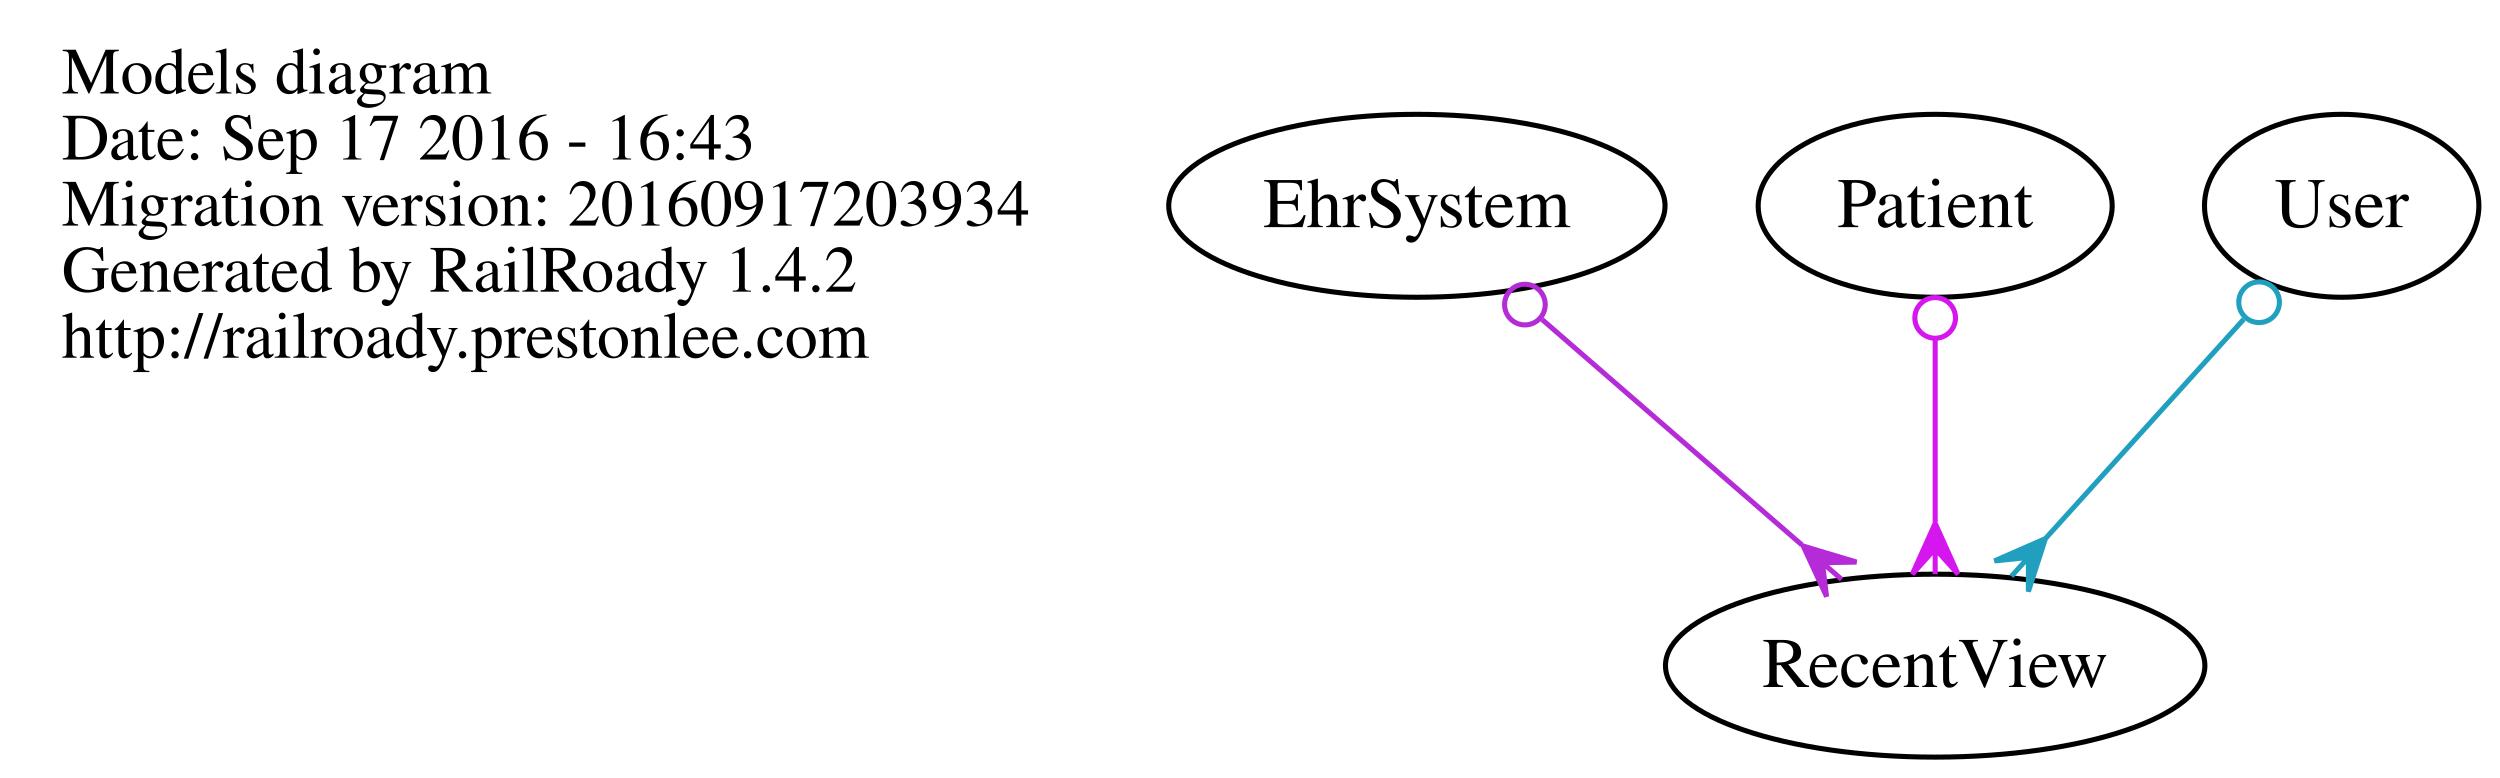
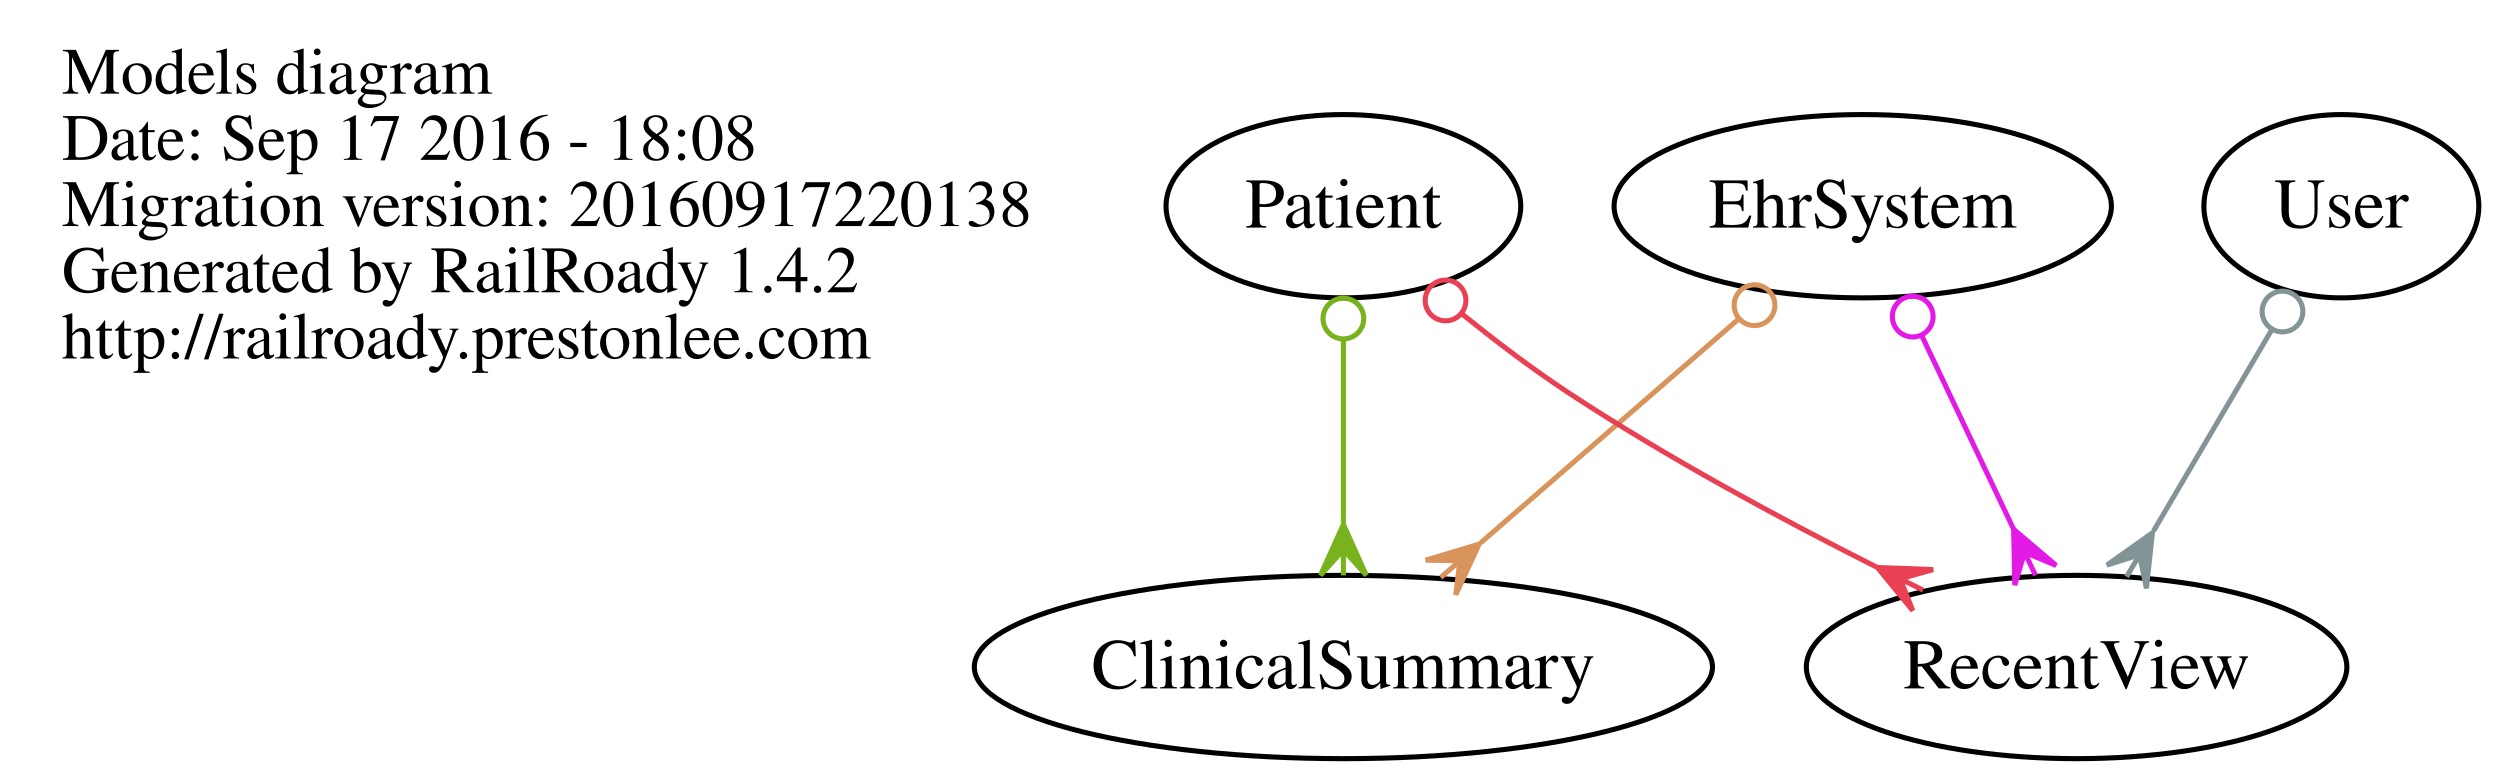
- <svg xmlns="http://www.w3.org/2000/svg" width="492pt" height="153pt" viewBox="0.00 0.00 491.69 153.00">
+ <svg xmlns="http://www.w3.org/2000/svg" width="491pt" height="153pt" viewBox="0.00 0.00 490.69 153.00">
  <g id="graph0" class="graph" transform="scale(1 1) rotate(0) translate(4 149)">
-     <polygon fill="none" stroke="none" points="-4,4 -4,-149 487.688,-149 487.688,4 -4,4" />
+     <polygon fill="none" stroke="none" points="-4,4 -4,-149 486.688,-149 486.688,4 -4,4" />
    <g id="node1" class="node">
      <text text-anchor="start" x="8" y="-130.6" font-family="Times,serif" font-size="13.00">Models diagram</text>
-       <text text-anchor="start" x="8" y="-117.6" font-family="Times,serif" font-size="13.00">Date: Sep 17 2016 - 16:43</text>
-       <text text-anchor="start" x="8" y="-104.6" font-family="Times,serif" font-size="13.00">Migration version: 20160917203934</text>
+       <text text-anchor="start" x="8" y="-117.6" font-family="Times,serif" font-size="13.00">Date: Sep 17 2016 - 18:08</text>
+       <text text-anchor="start" x="8" y="-104.6" font-family="Times,serif" font-size="13.00">Migration version: 20160917220138</text>
      <text text-anchor="start" x="8" y="-91.6" font-family="Times,serif" font-size="13.00">Generated by RailRoady 1.4.2</text>
      <text text-anchor="start" x="8" y="-78.6" font-family="Times,serif" font-size="13.00">http://railroady.prestonlee.com</text>
    </g>
    <g id="node2" class="node">
-       <ellipse fill="none" stroke="black" cx="274.688" cy="-108.5" rx="48.836" ry="18" />
-       <text text-anchor="middle" x="274.688" y="-104.3" font-family="Times,serif" font-size="14.00">EhrSystem</text>
+       <ellipse fill="none" stroke="black" cx="259.688" cy="-18" rx="72.489" ry="18" />
+       <text text-anchor="middle" x="259.688" y="-13.8" font-family="Times,serif" font-size="14.00">ClinicalSummary</text>
+     </g>
+     <g id="node3" class="node">
+       <ellipse fill="none" stroke="black" cx="361.688" cy="-108.5" rx="48.836" ry="18" />
+       <text text-anchor="middle" x="361.688" y="-104.3" font-family="Times,serif" font-size="14.00">EhrSystem</text>
+     </g>
+     <g id="edge2" class="edge">
+       <path fill="none" stroke="#d8945b" d="M337.151,-86.21C321.898,-72.976 302.277,-55.953 286.599,-42.35" />
+       <ellipse fill="none" stroke="#d8945b" cx="340.431" cy="-89.056" rx="4" ry="4" />
+       <polygon fill="#d8945b" stroke="#d8945b" points="286.357,-42.14 281.753,-32.187 282.581,-38.863 278.804,-35.586 278.804,-35.586 278.804,-35.586 282.581,-38.863 275.855,-38.985 286.357,-42.14 286.357,-42.14" />
+     </g>
+     <g id="node5" class="node">
+       <ellipse fill="none" stroke="black" cx="403.688" cy="-18" rx="53.077" ry="18" />
+       <text text-anchor="middle" x="403.688" y="-13.8" font-family="Times,serif" font-size="14.00">RecentView</text>
+     </g>
+     <g id="edge1" class="edge">
+       <path fill="none" stroke="#e31ae5" d="M373.308,-83.015C378.904,-71.224 385.618,-57.075 391.31,-45.082" />
+       <ellipse fill="none" stroke="#e31ae5" cx="371.501" cy="-86.823" rx="4" ry="4" />
+       <polygon fill="#e31ae5" stroke="#e31ae5" points="391.327,-45.046 399.68,-37.941 393.471,-40.528 395.615,-36.011 395.615,-36.011 395.615,-36.011 393.471,-40.528 391.549,-34.082 391.327,-45.046 391.327,-45.046" />
    </g>
    <g id="node4" class="node">
-       <ellipse fill="none" stroke="black" cx="376.688" cy="-18" rx="53.077" ry="18" />
-       <text text-anchor="middle" x="376.688" y="-13.8" font-family="Times,serif" font-size="14.00">RecentView</text>
+       <ellipse fill="none" stroke="black" cx="259.688" cy="-108.5" rx="34.837" ry="18" />
+       <text text-anchor="middle" x="259.688" y="-104.3" font-family="Times,serif" font-size="14.00">Patient</text>
    </g>
-     <g id="edge1" class="edge">
-       <path fill="none" stroke="#b52bd8" d="M299.308,-86.138C314.769,-72.724 334.692,-55.437 350.451,-41.764" />
-       <ellipse fill="none" stroke="#b52bd8" cx="295.945" cy="-89.056" rx="4" ry="4" />
-       <polygon fill="#b52bd8" stroke="#b52bd8" points="350.713,-41.537 361.215,-38.382 354.49,-38.26 358.266,-34.983 358.266,-34.983 358.266,-34.983 354.49,-38.26 355.317,-31.584 350.713,-41.537 350.713,-41.537" />
-     </g>
-     <g id="node3" class="node">
-       <ellipse fill="none" stroke="black" cx="376.688" cy="-108.5" rx="34.837" ry="18" />
-       <text text-anchor="middle" x="376.688" y="-104.3" font-family="Times,serif" font-size="14.00">Patient</text>
-     </g>
-     <g id="edge2" class="edge">
-       <path fill="none" stroke="#d616ee" d="M376.688,-82.189C376.688,-70.971 376.688,-57.752 376.688,-46.311" />
-       <ellipse fill="none" stroke="#d616ee" cx="376.688" cy="-86.436" rx="4" ry="4" />
-       <polygon fill="#d616ee" stroke="#d616ee" points="376.688,-46.011 381.188,-36.011 376.688,-41.011 376.688,-36.011 376.688,-36.011 376.688,-36.011 376.688,-41.011 372.188,-36.011 376.688,-46.011 376.688,-46.011" />
-     </g>
-     <g id="node5" class="node">
-       <ellipse fill="none" stroke="black" cx="456.688" cy="-108.5" rx="27" ry="18" />
-       <text text-anchor="middle" x="456.688" y="-104.3" font-family="Times,serif" font-size="14.00">User</text>
+     <g id="edge4" class="edge">
+       <path fill="none" stroke="#78b21c" d="M259.688,-82.189C259.688,-70.971 259.688,-57.752 259.688,-46.311" />
+       <ellipse fill="none" stroke="#78b21c" cx="259.688" cy="-86.436" rx="4" ry="4" />
+       <polygon fill="#78b21c" stroke="#78b21c" points="259.688,-46.011 264.188,-36.011 259.688,-41.011 259.688,-36.011 259.688,-36.011 259.688,-36.011 259.688,-41.011 255.188,-36.011 259.688,-46.011 259.688,-46.011" />
    </g>
    <g id="edge3" class="edge">
-       <path fill="none" stroke="#20a0be" d="M437.418,-86.182C425.679,-73.196 410.648,-56.569 398.477,-43.105" />
-       <ellipse fill="none" stroke="#20a0be" cx="440.434" cy="-89.52" rx="4" ry="4" />
-       <polygon fill="#20a0be" stroke="#20a0be" points="398.394,-43.013 395.026,-32.577 395.041,-39.303 391.688,-35.594 391.688,-35.594 391.688,-35.594 395.041,-39.303 388.35,-38.612 398.394,-43.013 398.394,-43.013" />
+       <path fill="none" stroke="#ea4054" d="M282.92,-87.384C289.449,-82.115 296.683,-76.621 303.688,-72 322.91,-59.32 345.491,-47.142 364.327,-37.663" />
+       <ellipse fill="none" stroke="#ea4054" cx="279.749" cy="-89.994" rx="4" ry="4" />
+       <polygon fill="#ea4054" stroke="#ea4054" points="364.561,-37.547 375.519,-37.132 369.04,-35.324 373.519,-33.101 373.519,-33.101 373.519,-33.101 369.04,-35.324 371.518,-29.07 364.561,-37.547 364.561,-37.547" />
+     </g>
+     <g id="node6" class="node">
+       <ellipse fill="none" stroke="black" cx="455.688" cy="-108.5" rx="27" ry="18" />
+       <text text-anchor="middle" x="455.688" y="-104.3" font-family="Times,serif" font-size="14.00">User</text>
+     </g>
+     <g id="edge5" class="edge">
+       <path fill="none" stroke="#839497" d="M441.986,-84.181C434.856,-72.046 426.122,-57.181 418.796,-44.713" />
+       <ellipse fill="none" stroke="#839497" cx="444.124" cy="-87.819" rx="4" ry="4" />
+       <polygon fill="#839497" stroke="#839497" points="418.584,-44.353 417.398,-33.451 416.051,-40.042 413.518,-35.731 413.518,-35.731 413.518,-35.731 416.051,-40.042 409.638,-38.01 418.584,-44.353 418.584,-44.353" />
    </g>
  </g>
</svg>
